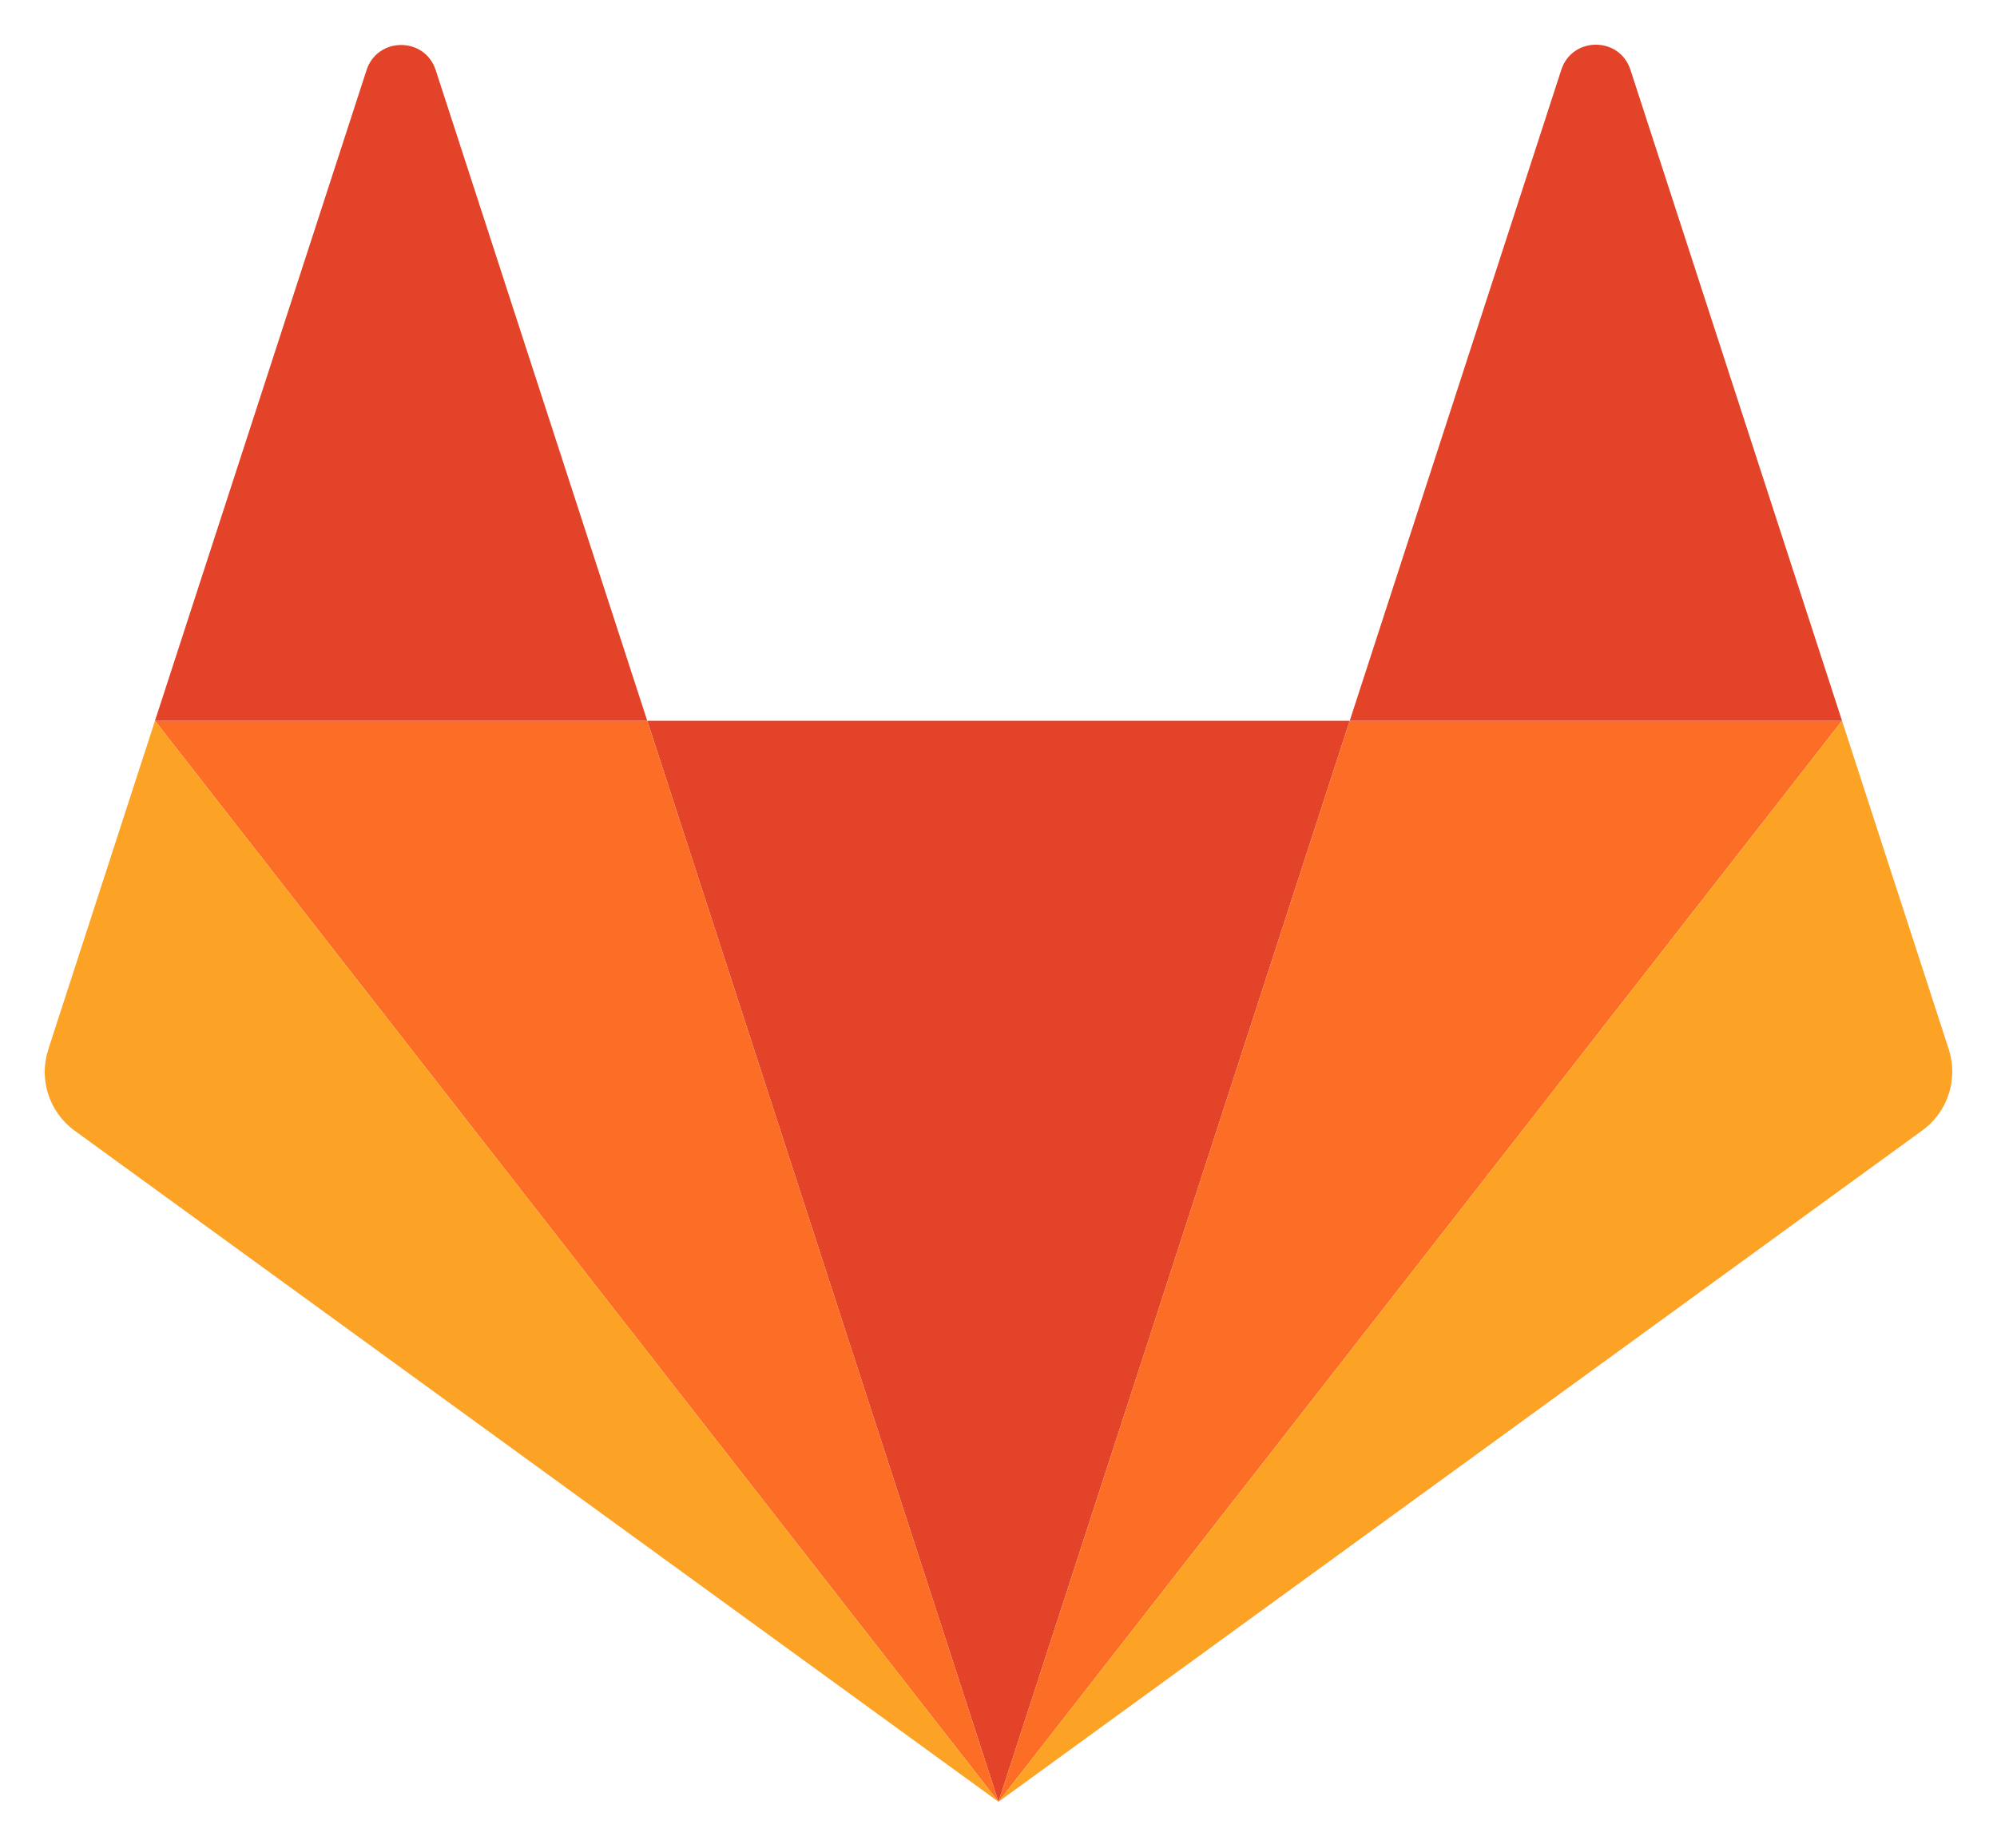
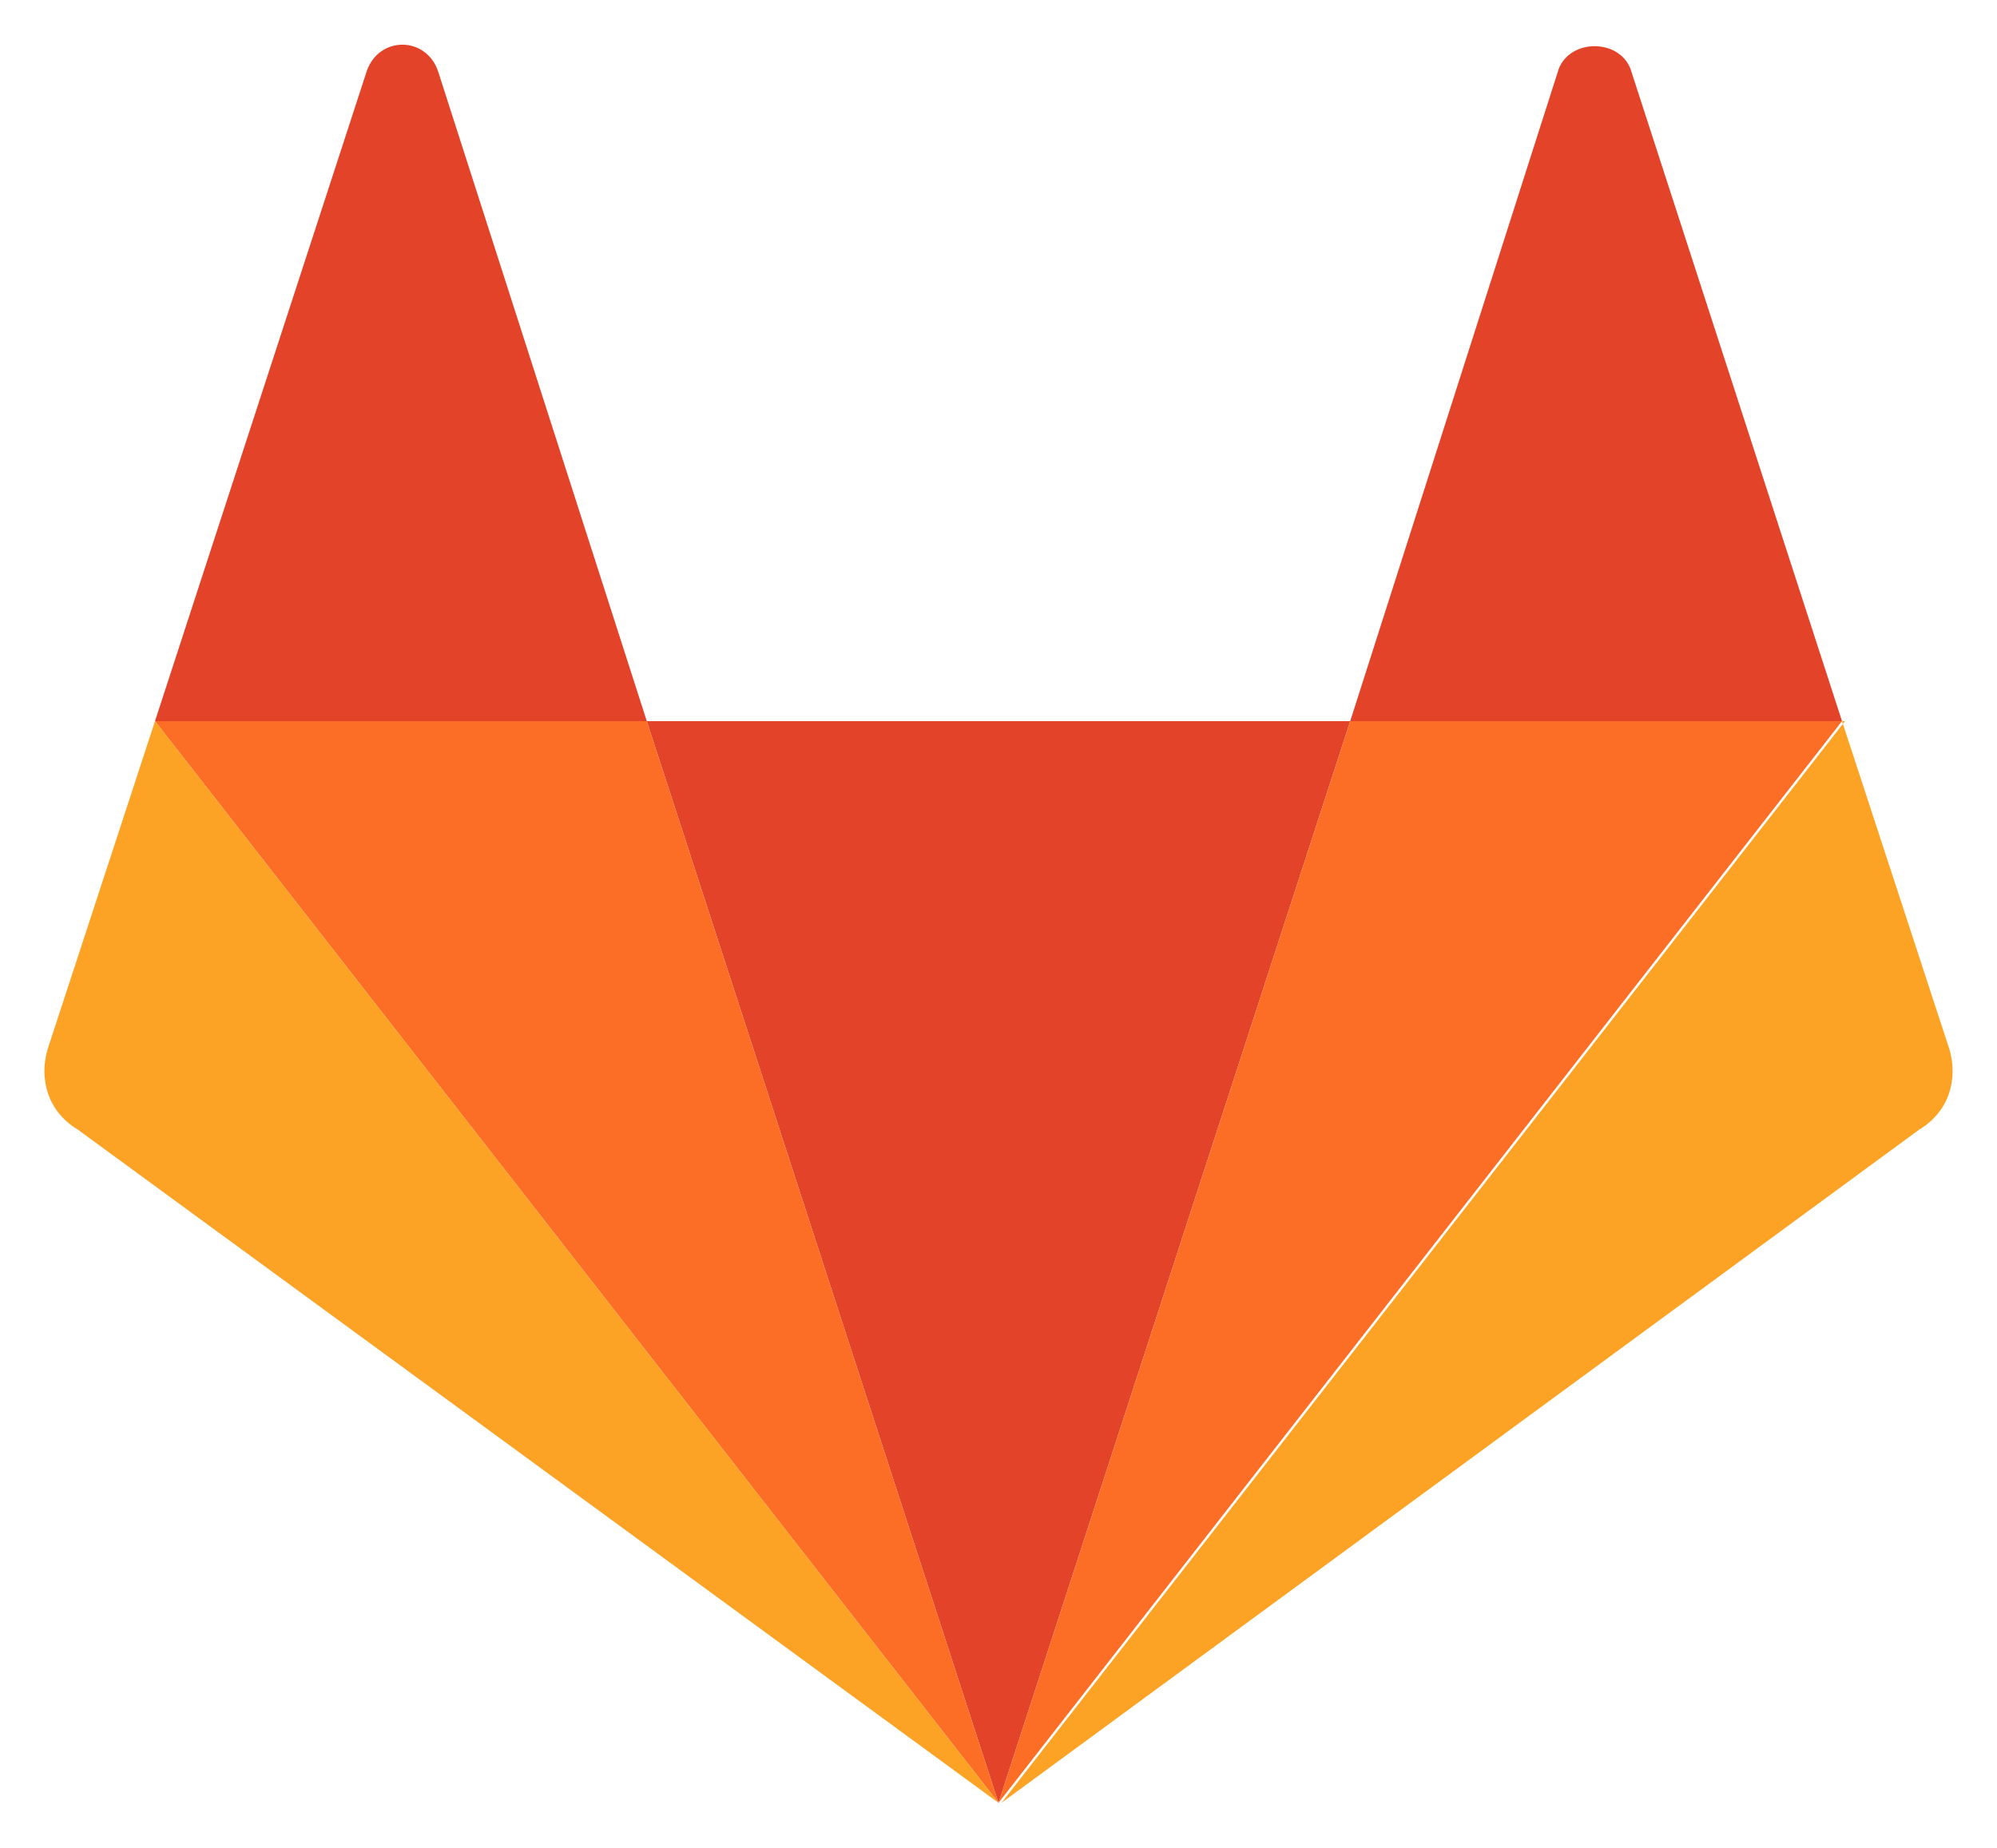
- <svg xmlns="http://www.w3.org/2000/svg" width="67px" height="62px" viewBox="0 0 67 62" version="1.1">
-   <g id="Page-1" stroke="none" stroke-width="1" fill="none" fill-rule="evenodd" stroke-linecap="round" stroke-linejoin="round">
-     <g id="gitlab-icon" transform="translate(1, 1)">
-       <g id="Group" transform="translate(0.5, 0.5)">
-         <polygon id="Path" fill="#E24329" points="32 58.964 43.784 22.687 20.216 22.687" />
-         <polygon id="Path" fill="#FC6D26" points="32 58.964 20.216 22.687 3.7 22.687" />
-         <path d="M3.7,22.687 L0.12,33.717 C-0.207,34.722 0.151,35.824 1.006,36.445 L32,58.964 L3.7,22.687 Z" id="Path" fill="#FCA326" />
-         <path d="M3.7,22.687 L20.215,22.687 L13.118,0.853 C12.753,-0.271 11.163,-0.271 10.798,0.853 L3.7,22.687 Z" id="Path" fill="#E24329" />
-         <polygon id="Path" fill="#FC6D26" points="32 58.964 43.784 22.687 60.3 22.687" />
-         <path d="M60.3,22.687 L63.88,33.707 C64.207,34.712 63.849,35.814 62.994,36.435 L32,58.964 L60.3,22.687 Z" id="Path" fill="#FCA326" />
-         <path d="M60.3,22.687 L43.784,22.687 L50.882,0.843 C51.247,-0.281 52.837,-0.281 53.202,0.843 L60.3,22.687 Z" id="Path" fill="#E24329" />
-       </g>
-     </g>
+ <svg xmlns="http://www.w3.org/2000/svg" width="67" height="62">
+   <g fill="none" fill-rule="evenodd" stroke-linecap="round" stroke-linejoin="round">
+     <path fill="#E24329" d="m33.5 60.5 11.8-36.3H21.7z" />
+     <path fill="#FC6D26" d="M33.5 60.5 21.7 24.2H5.2z" />
+     <path fill="#FCA326" d="m5.2 24.2-3.6 11c-.3 1 0 2.1 1 2.7l30.9 22.6L5.2 24.2Z" />
+     <path fill="#E24329" d="M5.2 24.2h16.5l-7-21.8c-.4-1.2-2-1.2-2.4 0L5.2 24.2Z" />
+     <path fill="#FC6D26" d="m33.5 60.5 11.8-36.3h16.5z" />
+     <path fill="#FCA326" d="m61.8 24.2 3.6 11c.3 1 0 2.1-1 2.7L33.6 60.5l28.3-36.3Z" />
+     <path fill="#E24329" d="M61.8 24.2H45.3l7-21.9c.4-1 2-1 2.4 0l7.1 21.9Z" />
  </g>
</svg>
